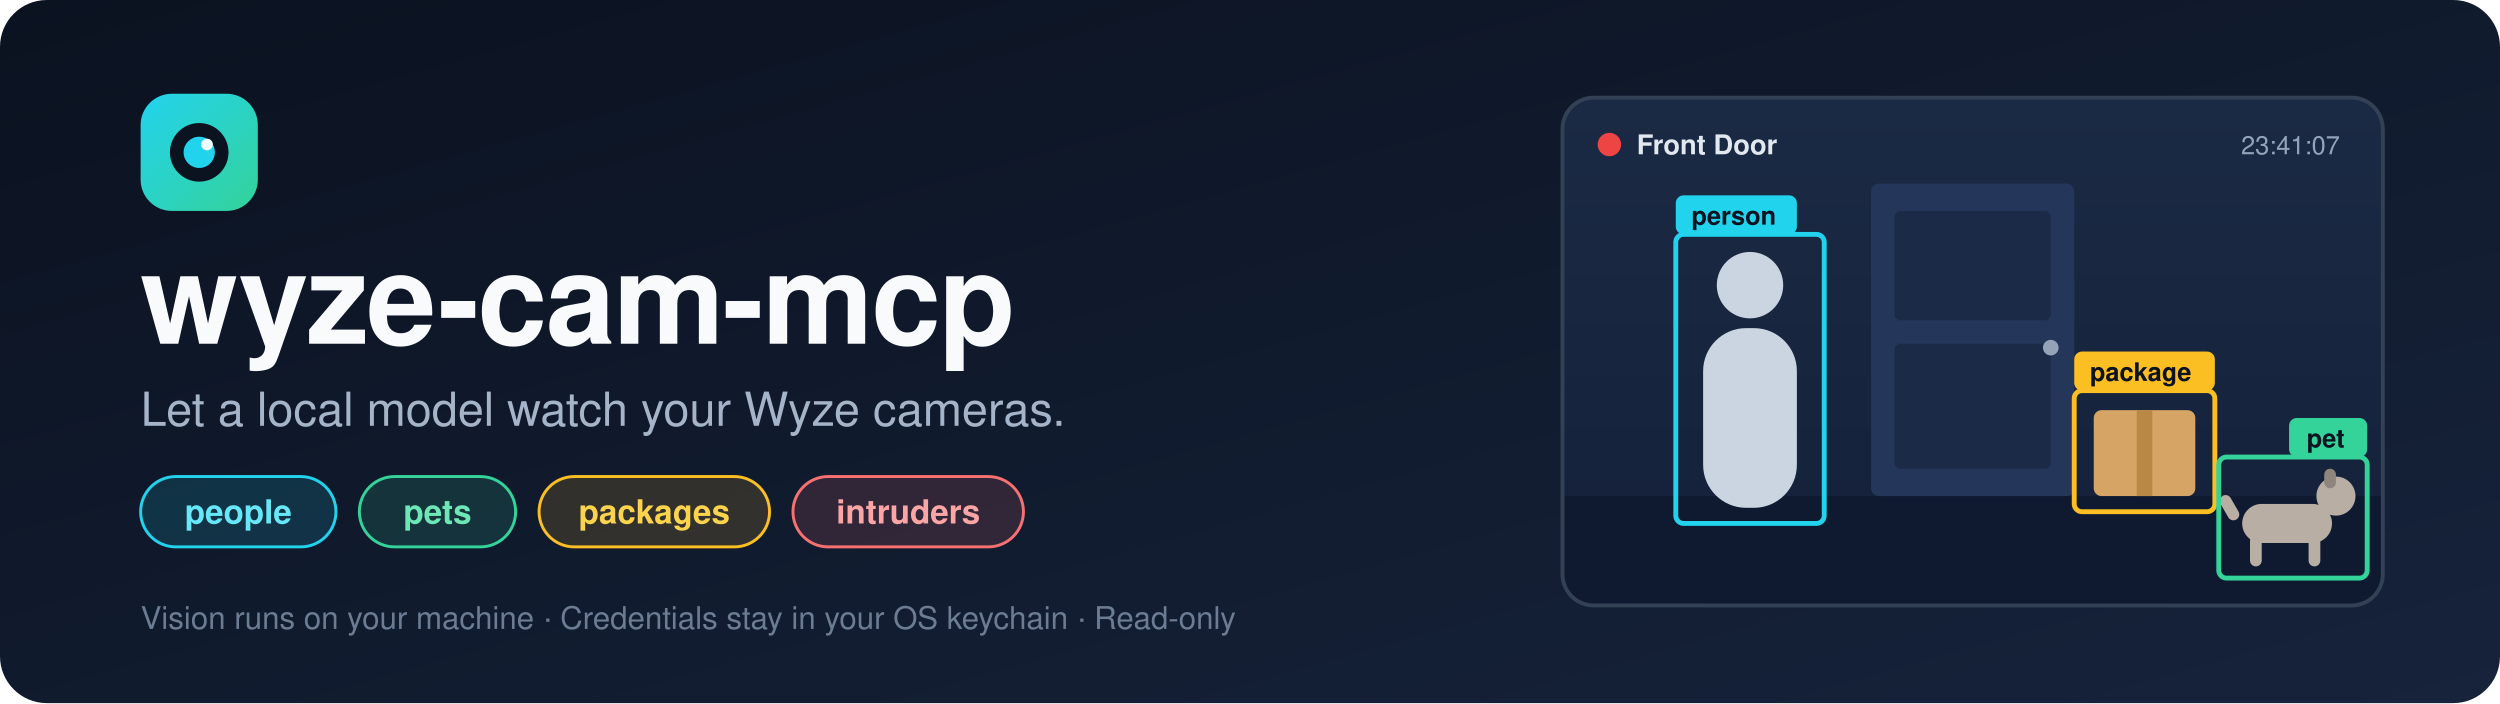
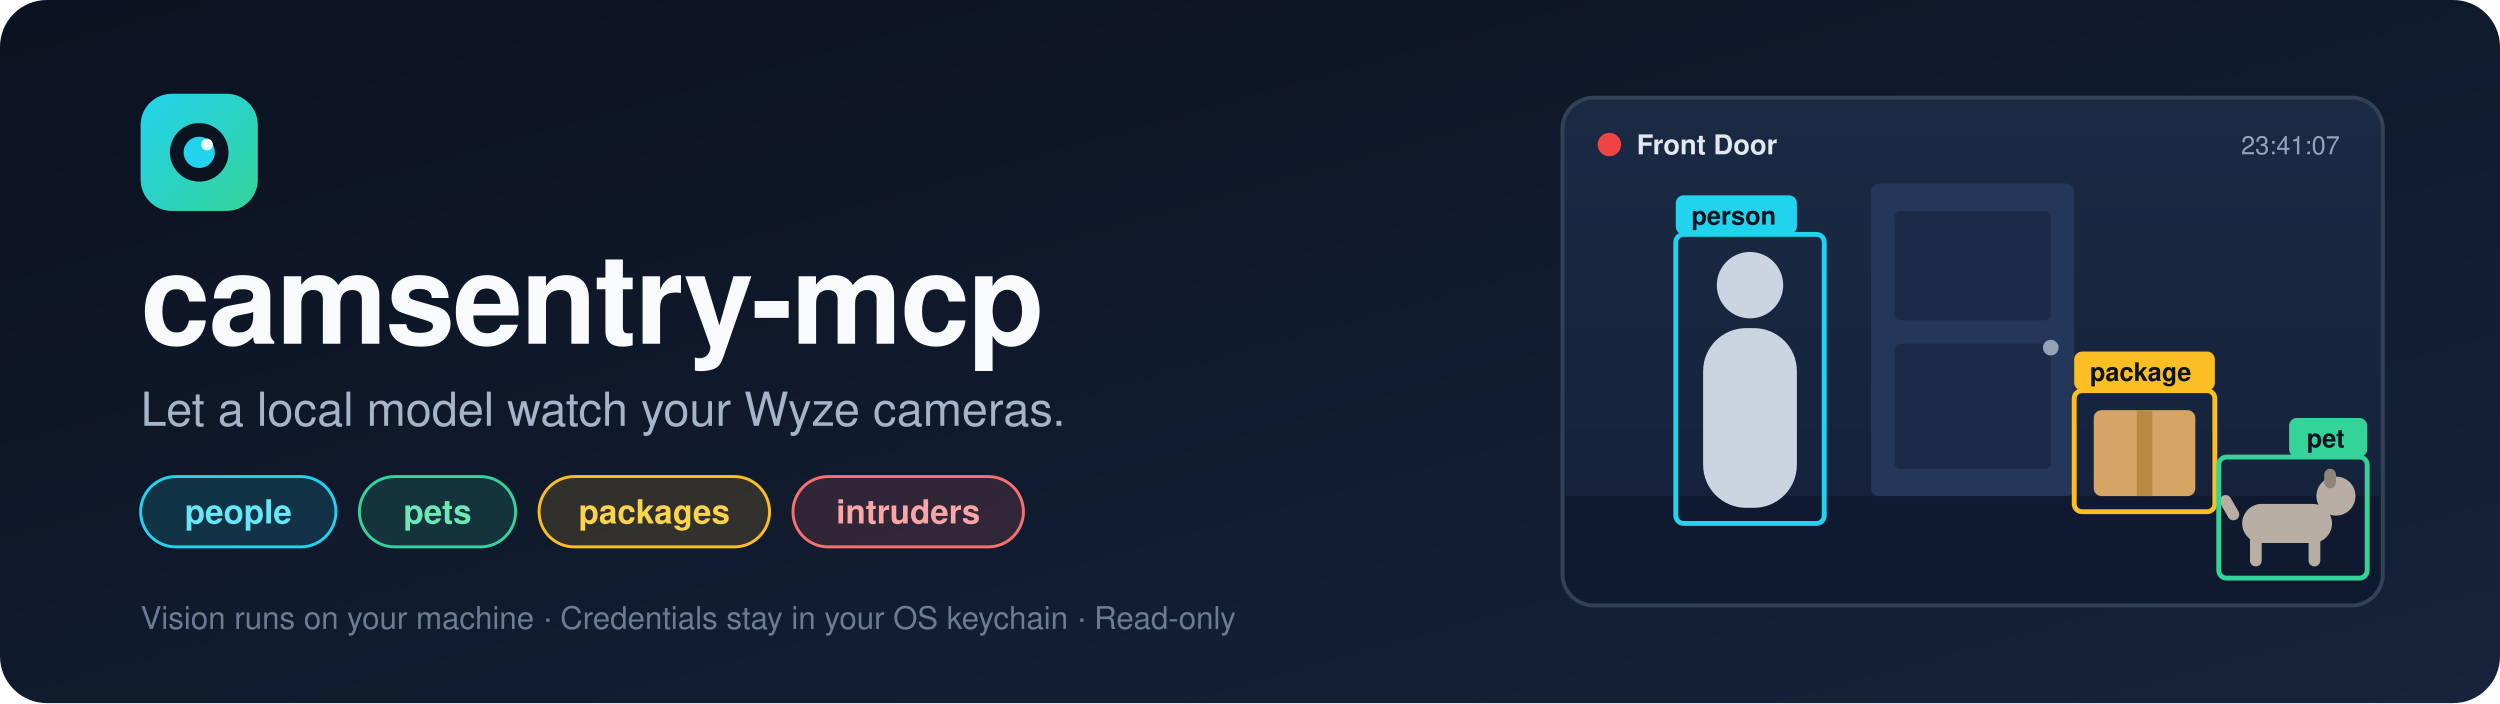
- <svg xmlns="http://www.w3.org/2000/svg" viewBox="0 0 1280 360" width="1280" height="360" role="img" aria-label="wyze-cam-mcp: let a local model watch your Wyze cameras for people, pets, packages and intruders">
+ <svg xmlns="http://www.w3.org/2000/svg" viewBox="0 0 1280 360" width="1280" height="360" role="img" aria-label="camsentry-mcp: let a local model watch your Wyze cameras for people, pets, packages and intruders">
  <defs>
    <linearGradient id="bg" x1="0" y1="0" x2="1" y2="1">
      <stop offset="0" stop-color="#0b1220" />
      <stop offset="1" stop-color="#16233b" />
    </linearGradient>
    <linearGradient id="accent" x1="0" y1="0" x2="1" y2="1">
      <stop offset="0" stop-color="#22d3ee" />
      <stop offset="1" stop-color="#34d399" />
    </linearGradient>
    <linearGradient id="wall" x1="0" y1="0" x2="0" y2="1">
      <stop offset="0" stop-color="#1b2a44" />
      <stop offset="1" stop-color="#14203a" />
    </linearGradient>
    <clipPath id="frame">
      <rect width="420" height="260" rx="16" />
    </clipPath>
  </defs>
  <rect width="1280" height="360" rx="24" fill="url(#bg)" />
  <g transform="translate(72,48)">
    <rect width="60" height="60" rx="16" fill="url(#accent)" />
    <circle cx="30" cy="30" r="15" fill="#0b1220" />
    <circle cx="30" cy="30" r="8" fill="#22d3ee" />
    <circle cx="34" cy="26" r="3" fill="#ecfeff" />
  </g>
  <g font-family="ui-sans-serif, system-ui, -apple-system, 'Segoe UI', Helvetica, Arial, sans-serif">
-     <text x="72" y="176" font-size="64" font-weight="800" fill="#f8fafc" letter-spacing="-1">wyze-cam-mcp</text>
+     <text x="72" y="176" font-size="64" font-weight="800" fill="#f8fafc" letter-spacing="-1">camsentry-mcp</text>
    <text x="72" y="218" font-size="24" fill="#a5b4c8">Let a local model watch your Wyze cameras.</text>
    <g font-size="17" font-weight="700" text-anchor="middle">
      <rect x="72" y="244" width="100" height="36" rx="18" fill="#22d3ee" fill-opacity="0.14" stroke="#22d3ee" stroke-width="1.5" />
      <text x="122" y="268" fill="#67e8f9">people</text>
      <rect x="184" y="244" width="80" height="36" rx="18" fill="#34d399" fill-opacity="0.14" stroke="#34d399" stroke-width="1.5" />
      <text x="224" y="268" fill="#6ee7b7">pets</text>
      <rect x="276" y="244" width="118" height="36" rx="18" fill="#fbbf24" fill-opacity="0.14" stroke="#fbbf24" stroke-width="1.5" />
      <text x="335" y="268" fill="#fcd34d">packages</text>
      <rect x="406" y="244" width="118" height="36" rx="18" fill="#f87171" fill-opacity="0.14" stroke="#f87171" stroke-width="1.5" />
      <text x="465" y="268" fill="#fca5a5">intruders</text>
    </g>
    <text x="72" y="322" font-size="16" fill="#6b7c93">Vision runs on your machine  ·  Credentials stay in your OS keychain  ·  Read-only</text>
    <g transform="translate(800,50)">
      <g clip-path="url(#frame)">
        <rect width="420" height="260" fill="url(#wall)" />
        <rect y="204" width="420" height="56" fill="#0f1a30" />
        <rect x="158" y="44" width="104" height="160" rx="4" fill="#24365a" />
        <rect x="170" y="58" width="80" height="56" rx="3" fill="#1b2a47" />
        <rect x="170" y="126" width="80" height="64" rx="3" fill="#1b2a47" />
        <circle cx="250" cy="128" r="4" fill="#94a3b8" />
        <circle cx="96" cy="96" r="17" fill="#cbd5e1" />
        <rect x="72" y="118" width="48" height="92" rx="22" fill="#cbd5e1" />
        <rect x="272" y="160" width="52" height="44" rx="4" fill="#d6a465" />
        <rect x="294" y="160" width="8" height="44" fill="#b98845" />
        <rect x="348" y="208" width="46" height="20" rx="10" fill="#b8aea4" />
        <circle cx="396" cy="204" r="10" fill="#b8aea4" />
        <rect x="390" y="190" width="6" height="10" rx="3" fill="#8f857b" />
        <rect x="352" y="224" width="6" height="16" rx="3" fill="#b8aea4" />
        <rect x="382" y="224" width="6" height="16" rx="3" fill="#b8aea4" />
        <rect x="342" y="202" width="6" height="14" rx="3" fill="#b8aea4" transform="rotate(-30 345 216)" />
      </g>
      <rect width="420" height="260" rx="16" fill="none" stroke="#334155" stroke-width="2" />
      <g font-size="13" font-weight="700" fill="#0b1220">
        <rect x="58" y="70" width="76" height="148" rx="4" fill="none" stroke="#22d3ee" stroke-width="2.5" />
        <rect x="58" y="50" width="62" height="20" rx="4" fill="#22d3ee" />
        <text x="66" y="65">person</text>
        <rect x="262" y="150" width="72" height="62" rx="4" fill="none" stroke="#fbbf24" stroke-width="2.5" />
        <rect x="262" y="130" width="72" height="20" rx="4" fill="#fbbf24" />
        <text x="270" y="145">package</text>
        <rect x="336" y="184" width="76" height="62" rx="4" fill="none" stroke="#34d399" stroke-width="2.5" />
        <rect x="372" y="164" width="40" height="20" rx="4" fill="#34d399" />
        <text x="381" y="179">pet</text>
      </g>
      <circle cx="24" cy="24" r="6" fill="#ef4444" />
      <text x="38" y="29" font-size="14" font-weight="600" fill="#e2e8f0">Front Door</text>
      <text x="398" y="29" font-size="13" fill="#94a3b8" text-anchor="end">23:41:07</text>
    </g>
  </g>
</svg>
